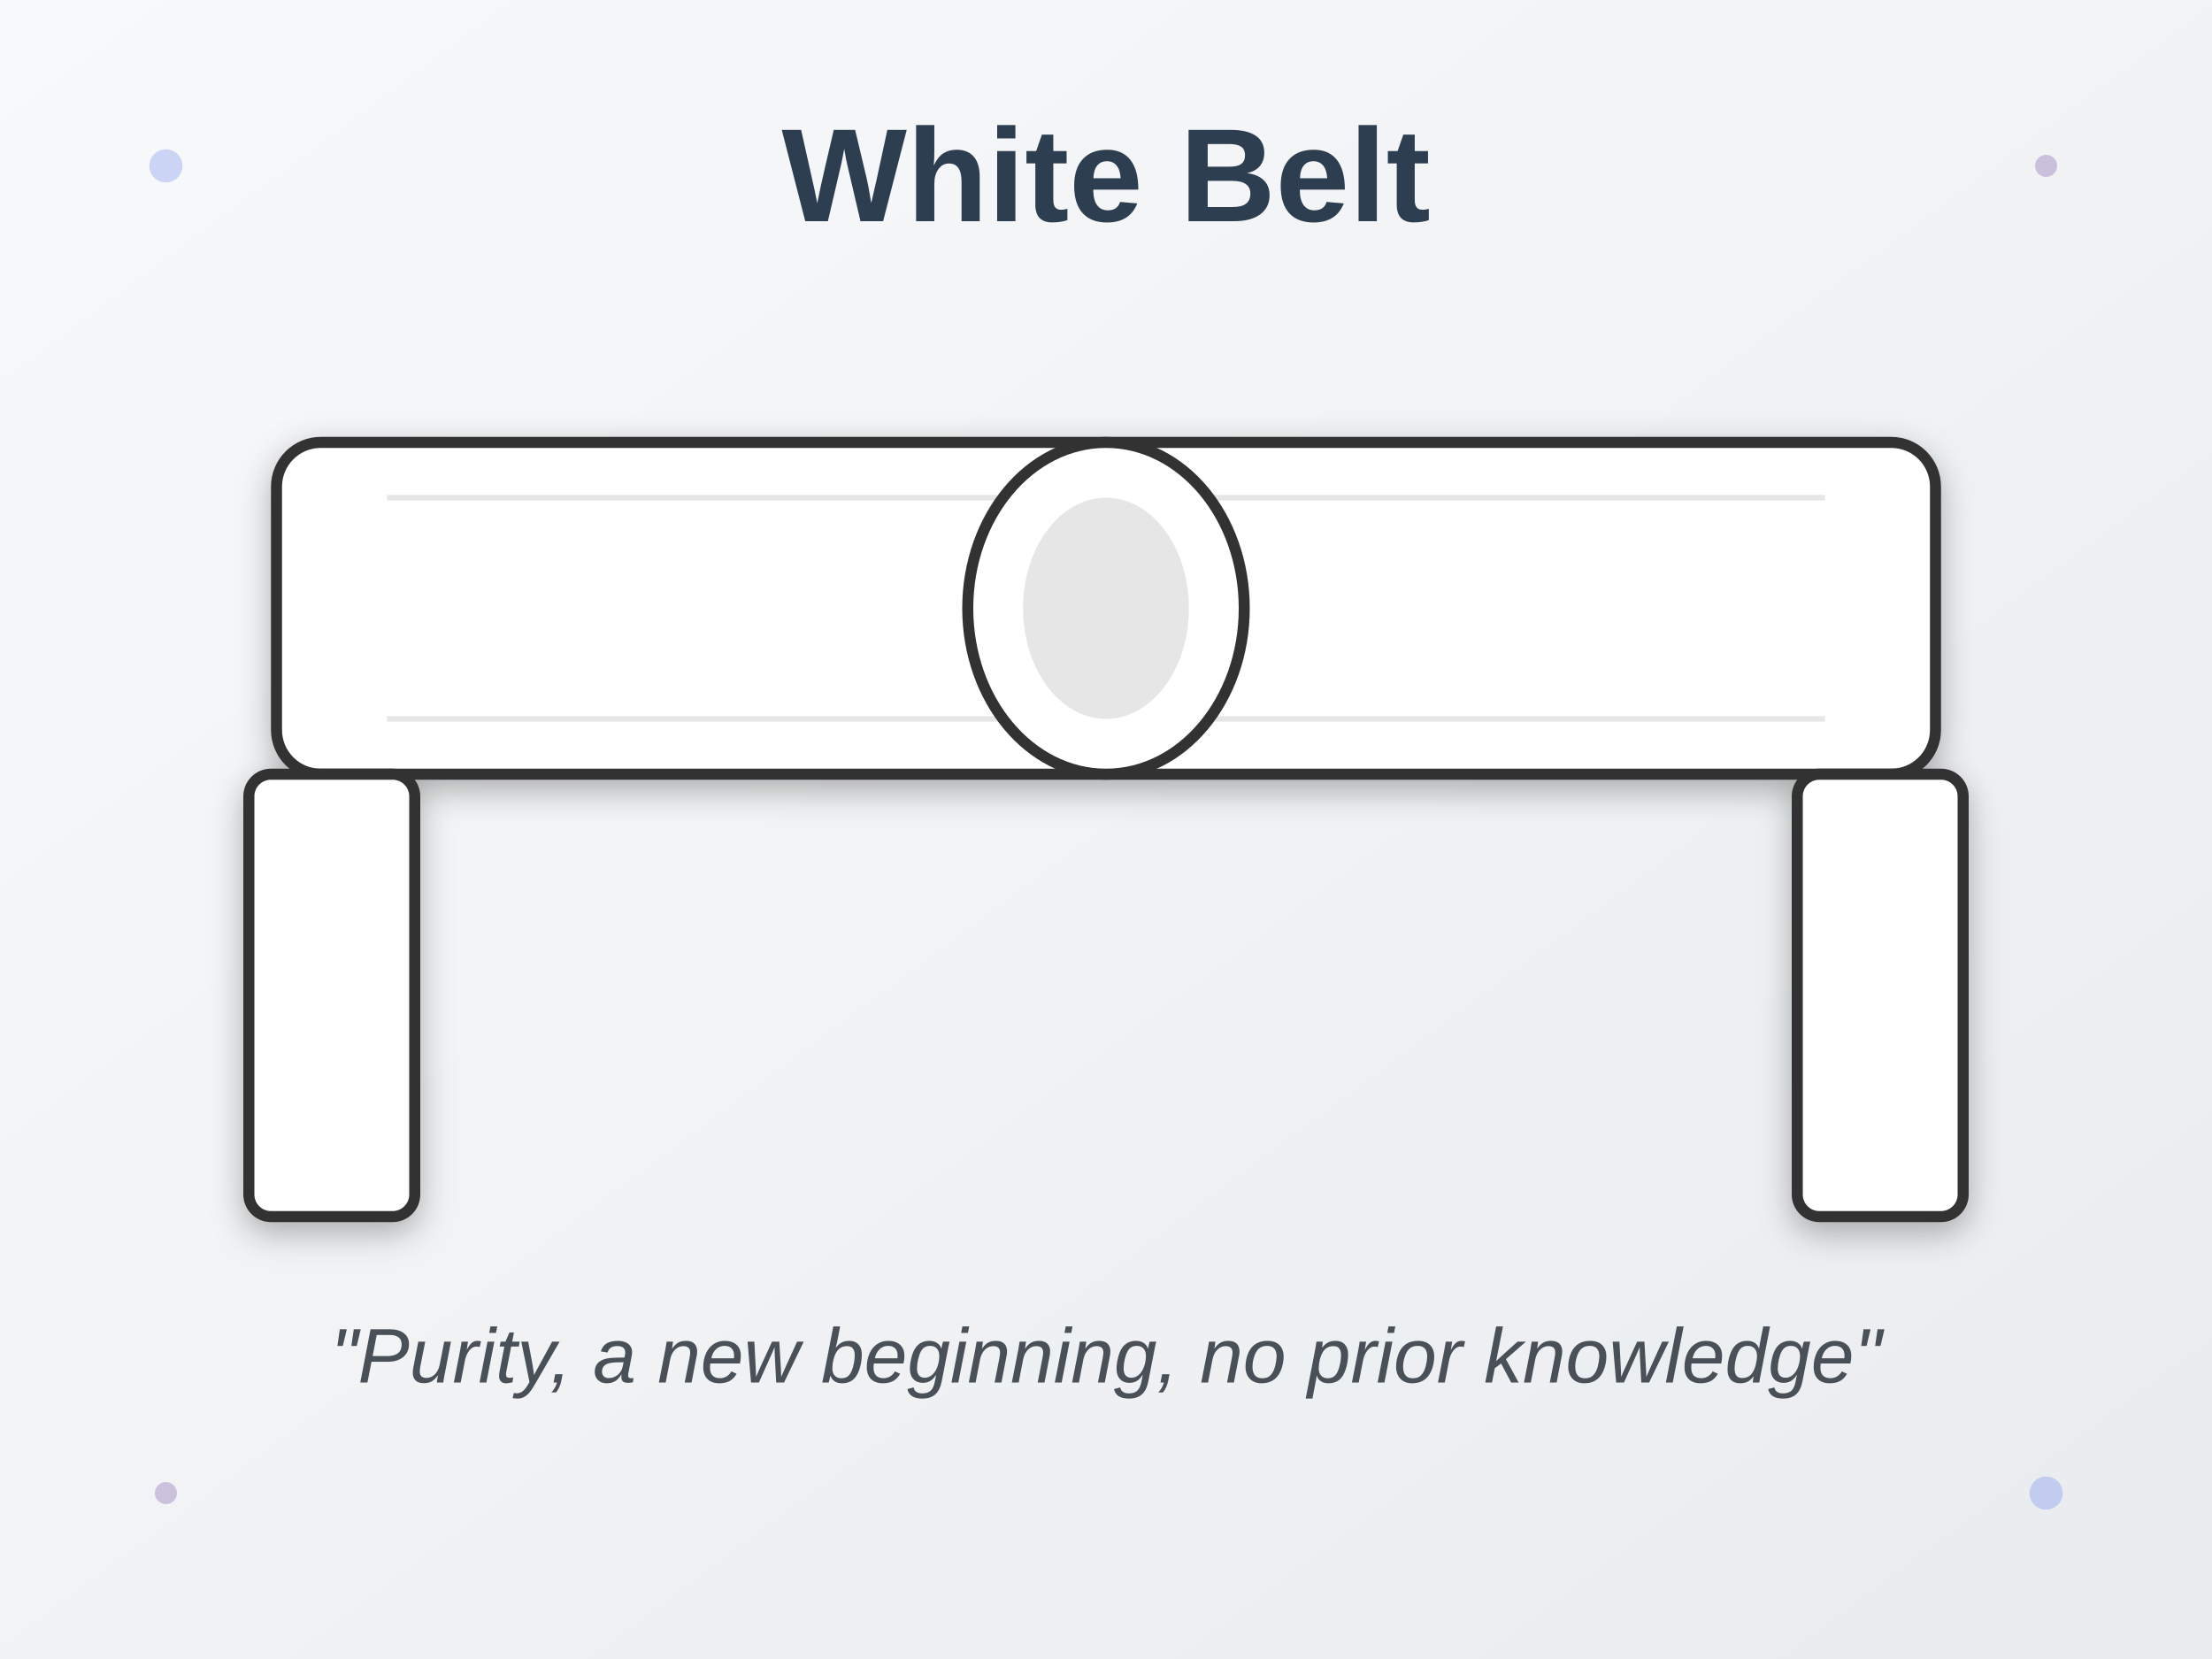
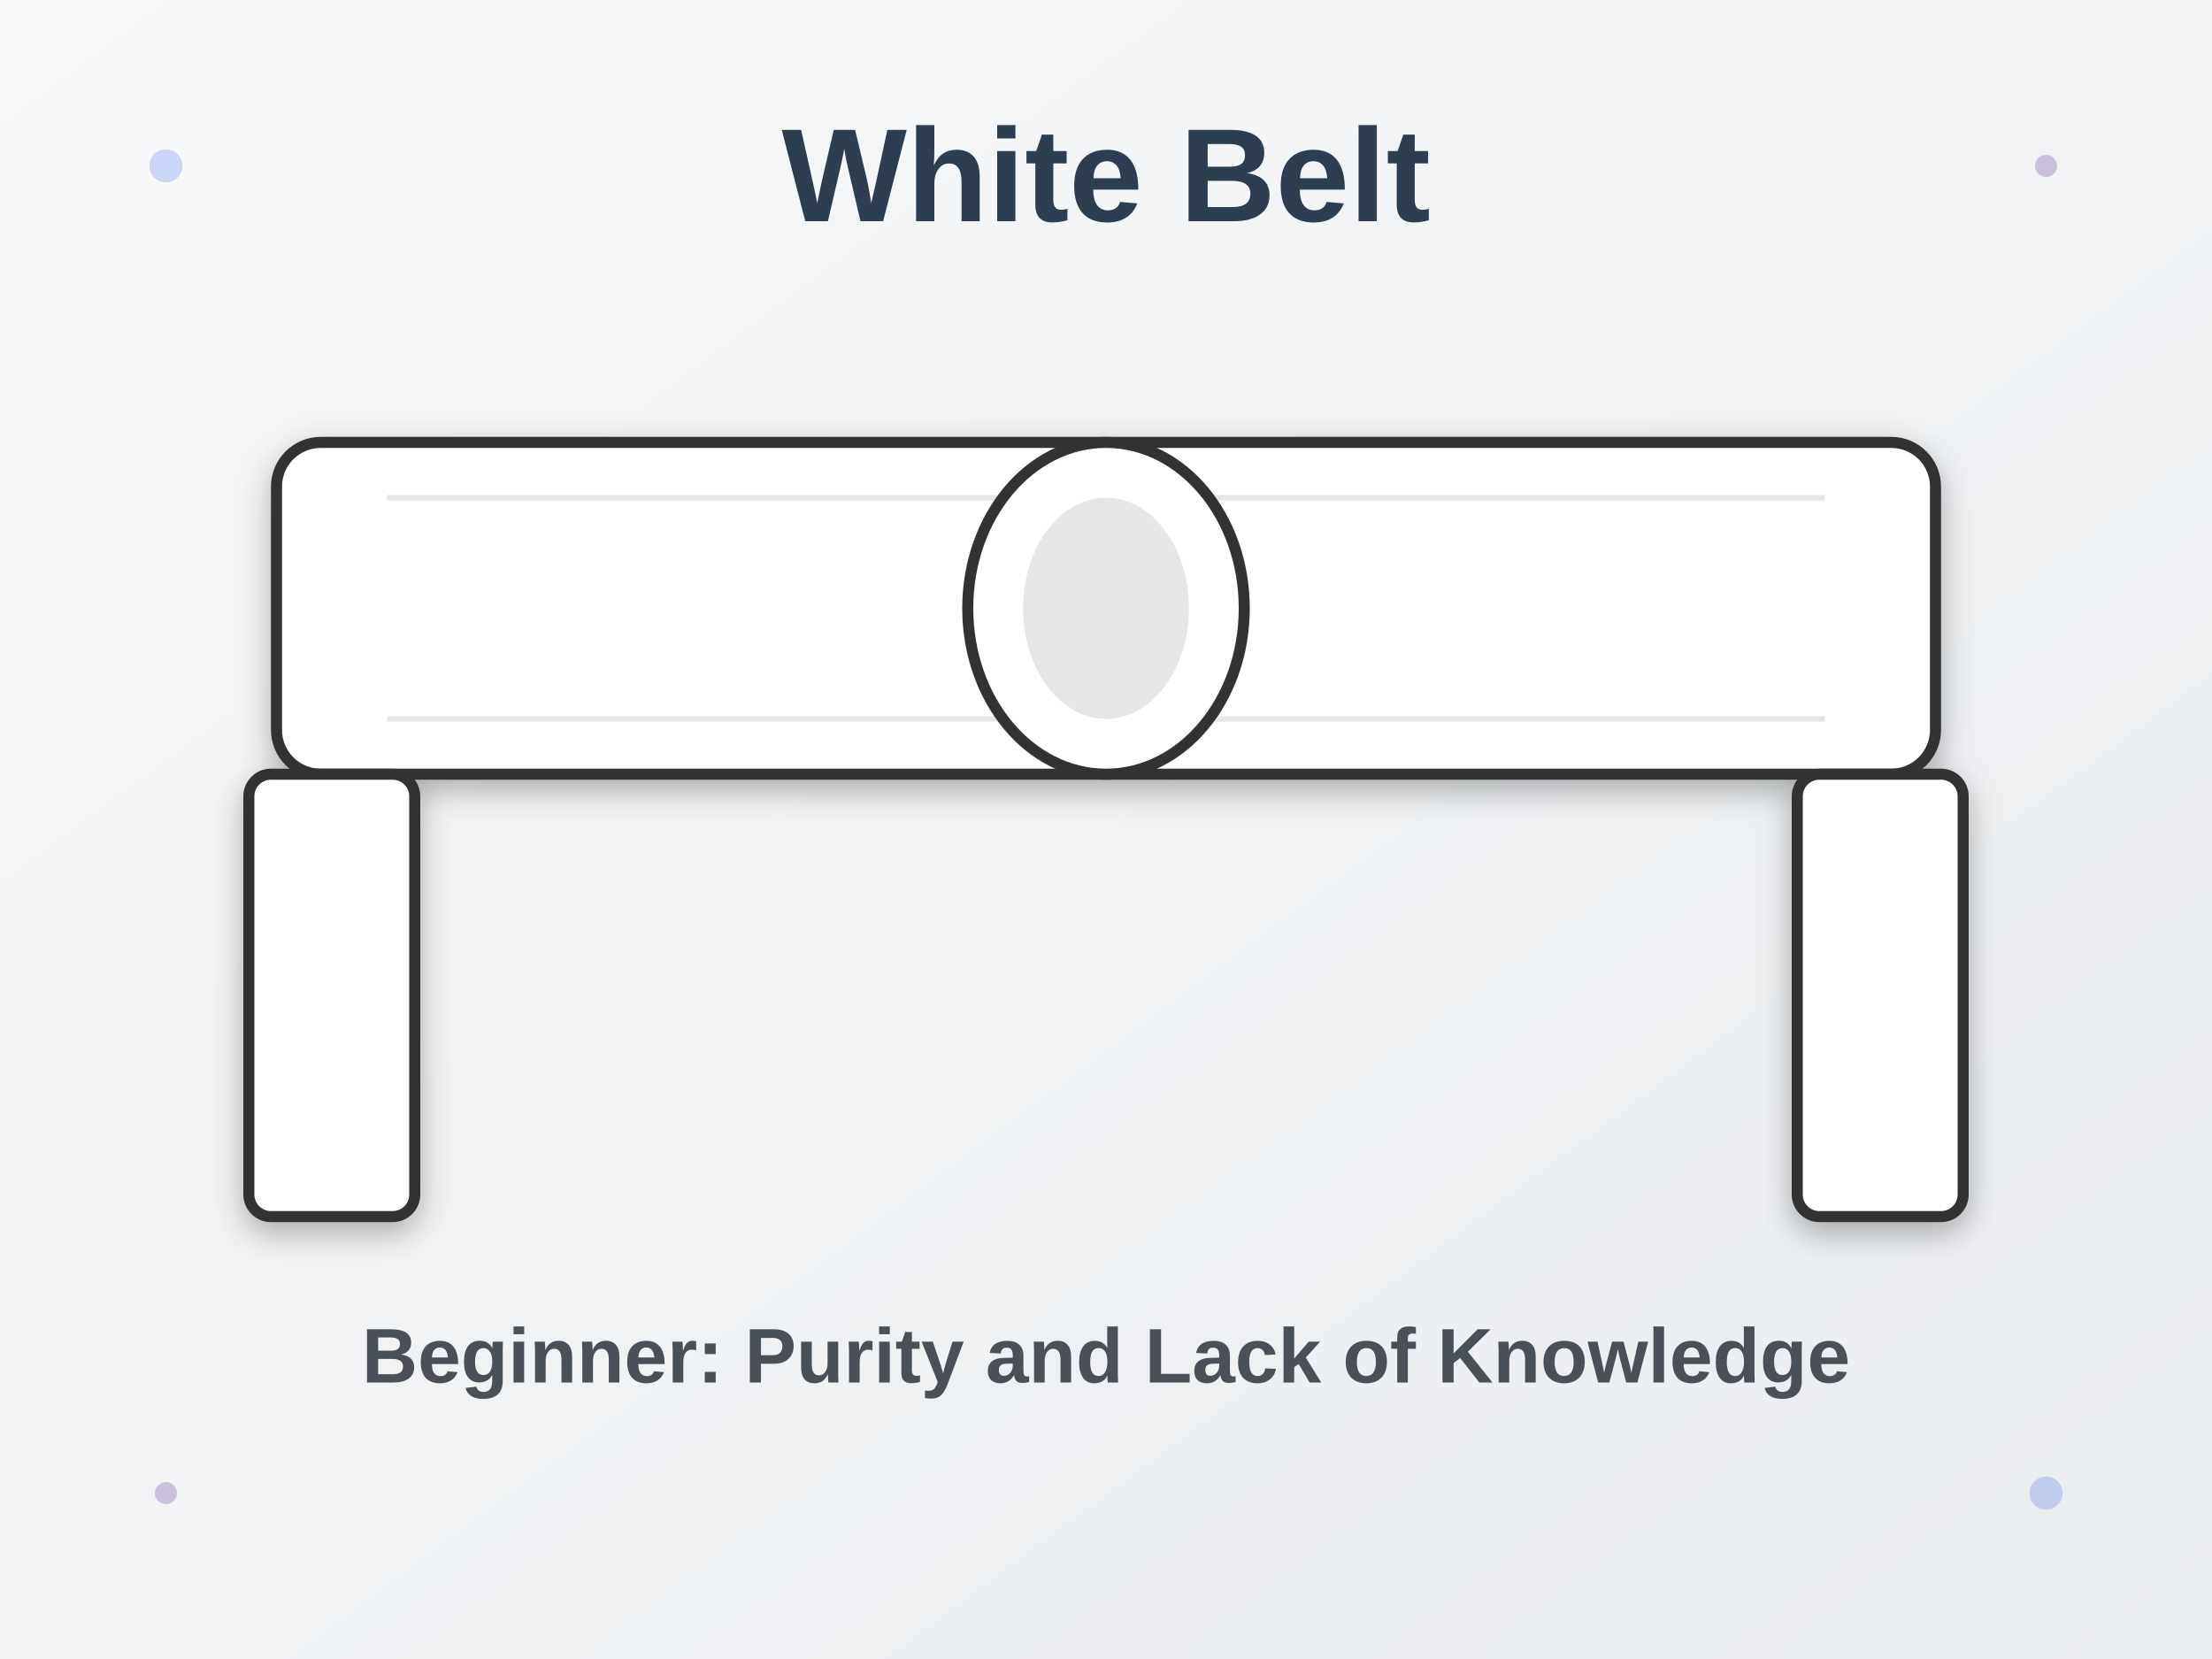
<svg xmlns="http://www.w3.org/2000/svg" viewBox="0 0 400 300" width="400" height="300">
  <defs>
    <linearGradient id="bgGrad" x1="0%" y1="0%" x2="100%" y2="100%">
      <stop offset="0%" style="stop-color:#f8f9fa;stop-opacity:1" />
      <stop offset="100%" style="stop-color:#e9ecef;stop-opacity:1" />
    </linearGradient>
    <filter id="shadow">
      <feDropShadow dx="0" dy="2" stdDeviation="3" flood-opacity="0.3" />
    </filter>
  </defs>
  <rect width="400" height="300" fill="url(#bgGrad)" />
  <g id="belt" filter="url(#shadow)">
    <rect x="50" y="80" width="300" height="60" rx="8" fill="#FFFFFF" stroke="#333" stroke-width="2" />
    <line x1="70" y1="90" x2="330" y2="90" stroke="rgba(0,0,0,0.1)" stroke-width="1" />
    <line x1="70" y1="130" x2="330" y2="130" stroke="rgba(0,0,0,0.1)" stroke-width="1" />
    <rect x="45" y="140" width="30" height="80" rx="4" fill="#FFFFFF" stroke="#333" stroke-width="2" />
    <rect x="325" y="140" width="30" height="80" rx="4" fill="#FFFFFF" stroke="#333" stroke-width="2" />
    <ellipse cx="200" cy="110" rx="25" ry="30" fill="#FFFFFF" stroke="#333" stroke-width="2" />
    <ellipse cx="200" cy="110" rx="15" ry="20" fill="rgba(0,0,0,0.1)" />
  </g>
  <text x="200" y="40" font-family="Arial, sans-serif" font-size="24" font-weight="bold" fill="#2c3e50" text-anchor="middle">White Belt</text>
-   <text x="200" y="250" font-family="Arial, sans-serif" font-size="14" fill="#495057" text-anchor="middle" font-style="italic">"Purity, a new beginning, no prior knowledge"</text>
+   <text x="200" y="250" font-family="Arial, sans-serif" font-size="14" fill="#495057" text-anchor="middle" font-weight="bold">Beginner: Purity and Lack of Knowledge</text>
  <circle cx="30" cy="30" r="3" fill="#667eea" opacity="0.3" />
  <circle cx="370" cy="270" r="3" fill="#667eea" opacity="0.3" />
  <circle cx="370" cy="30" r="2" fill="#764ba2" opacity="0.3" />
  <circle cx="30" cy="270" r="2" fill="#764ba2" opacity="0.3" />
</svg>
